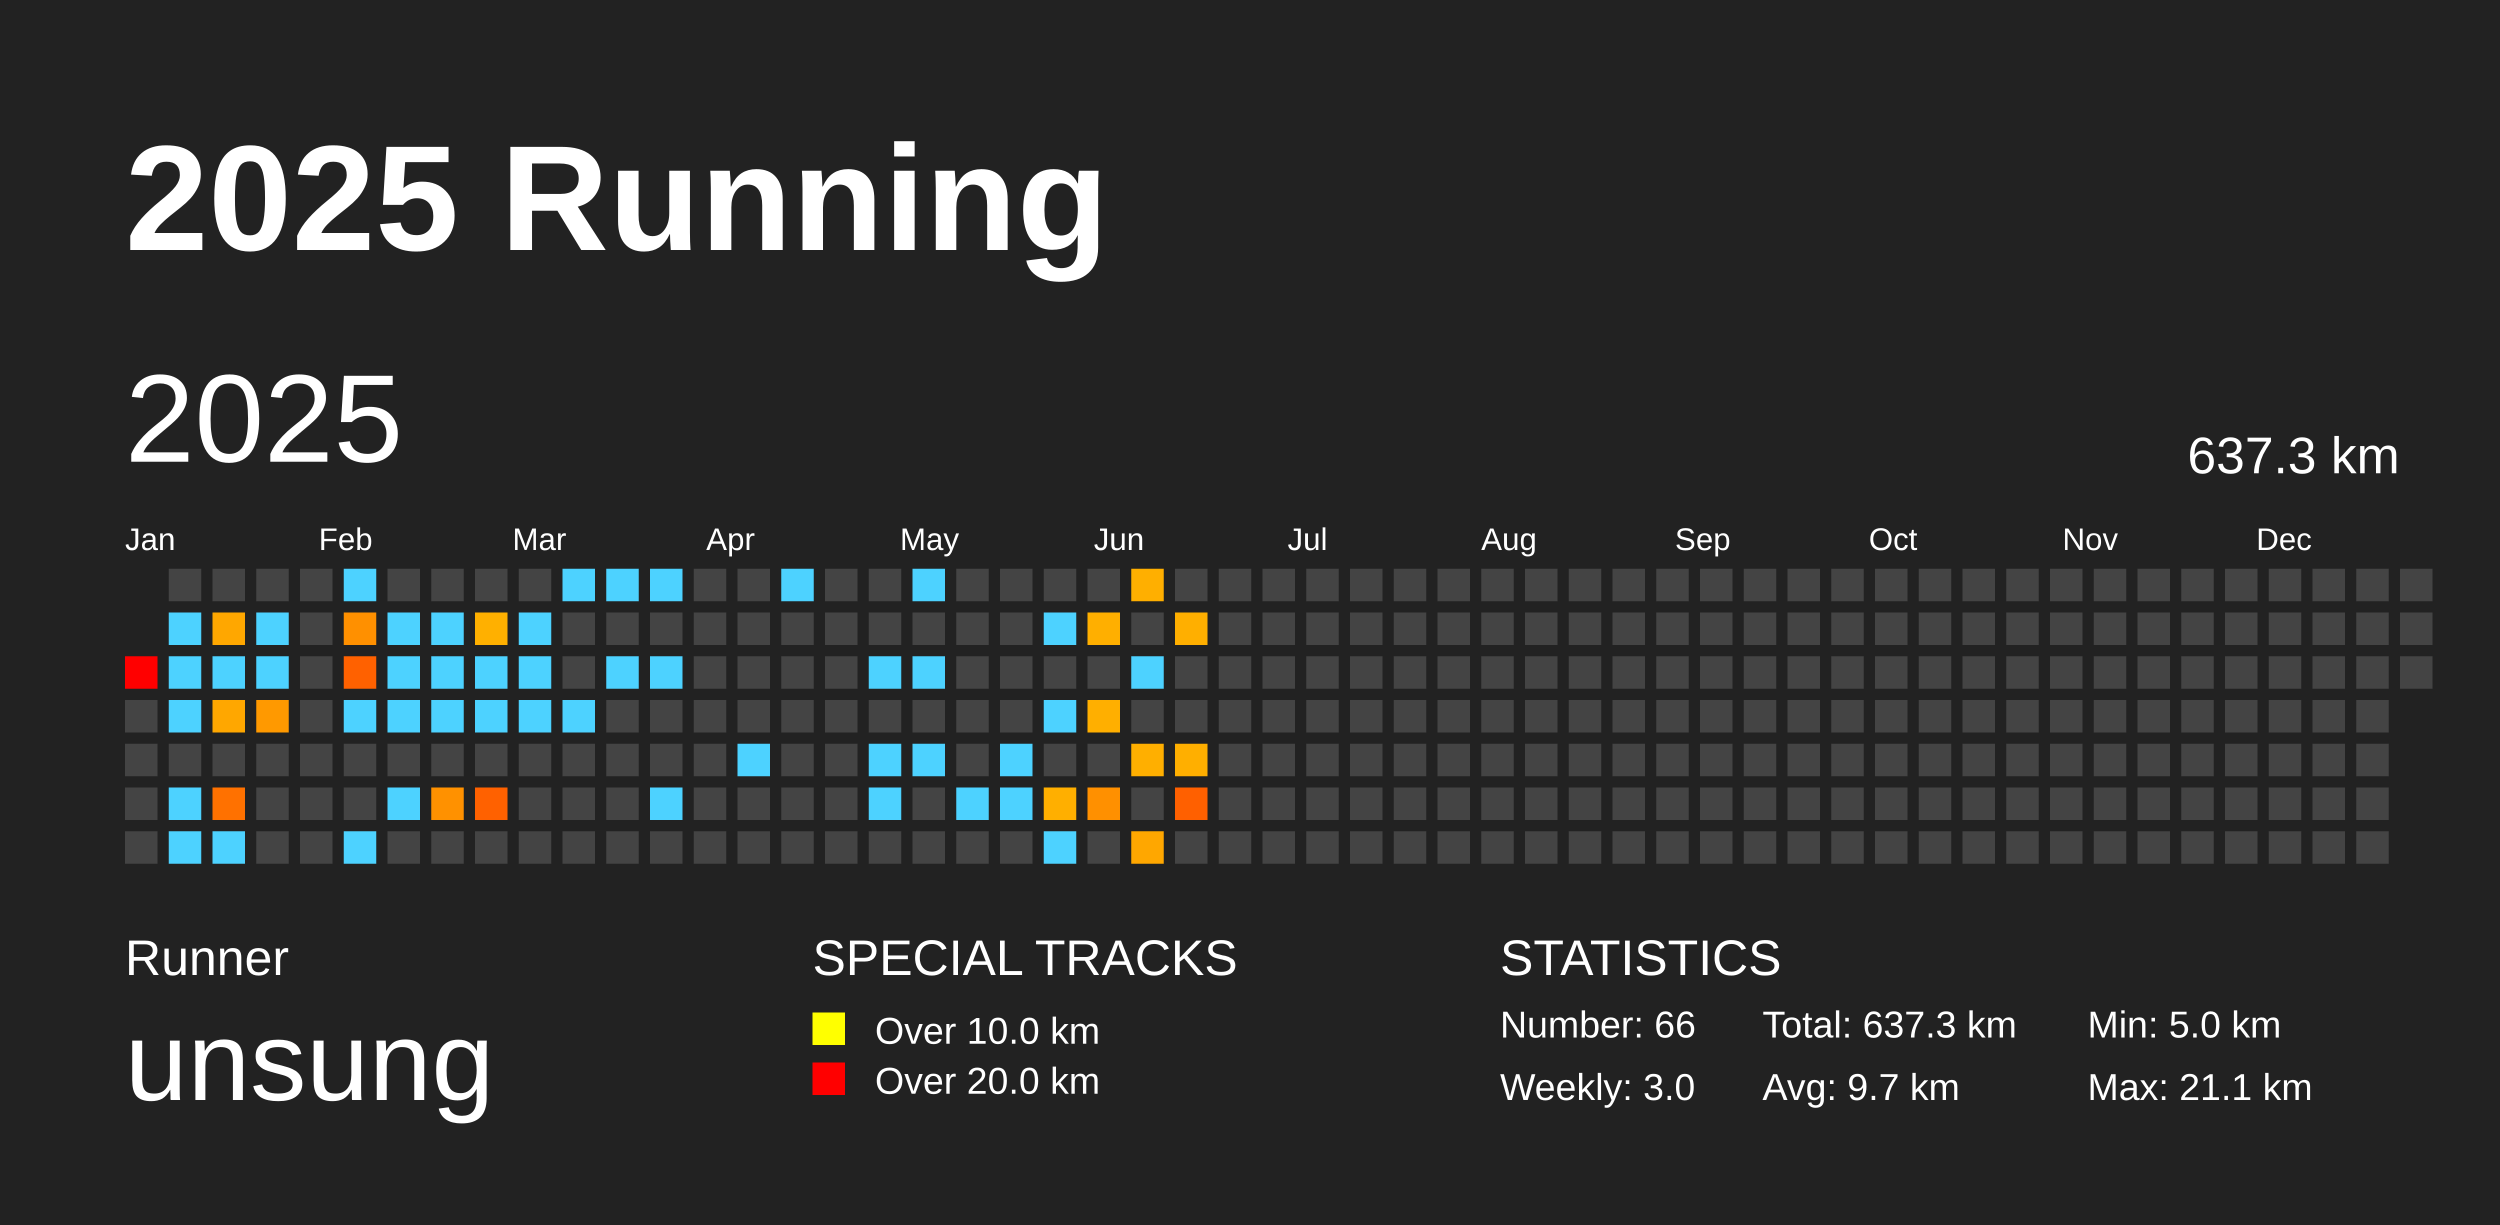
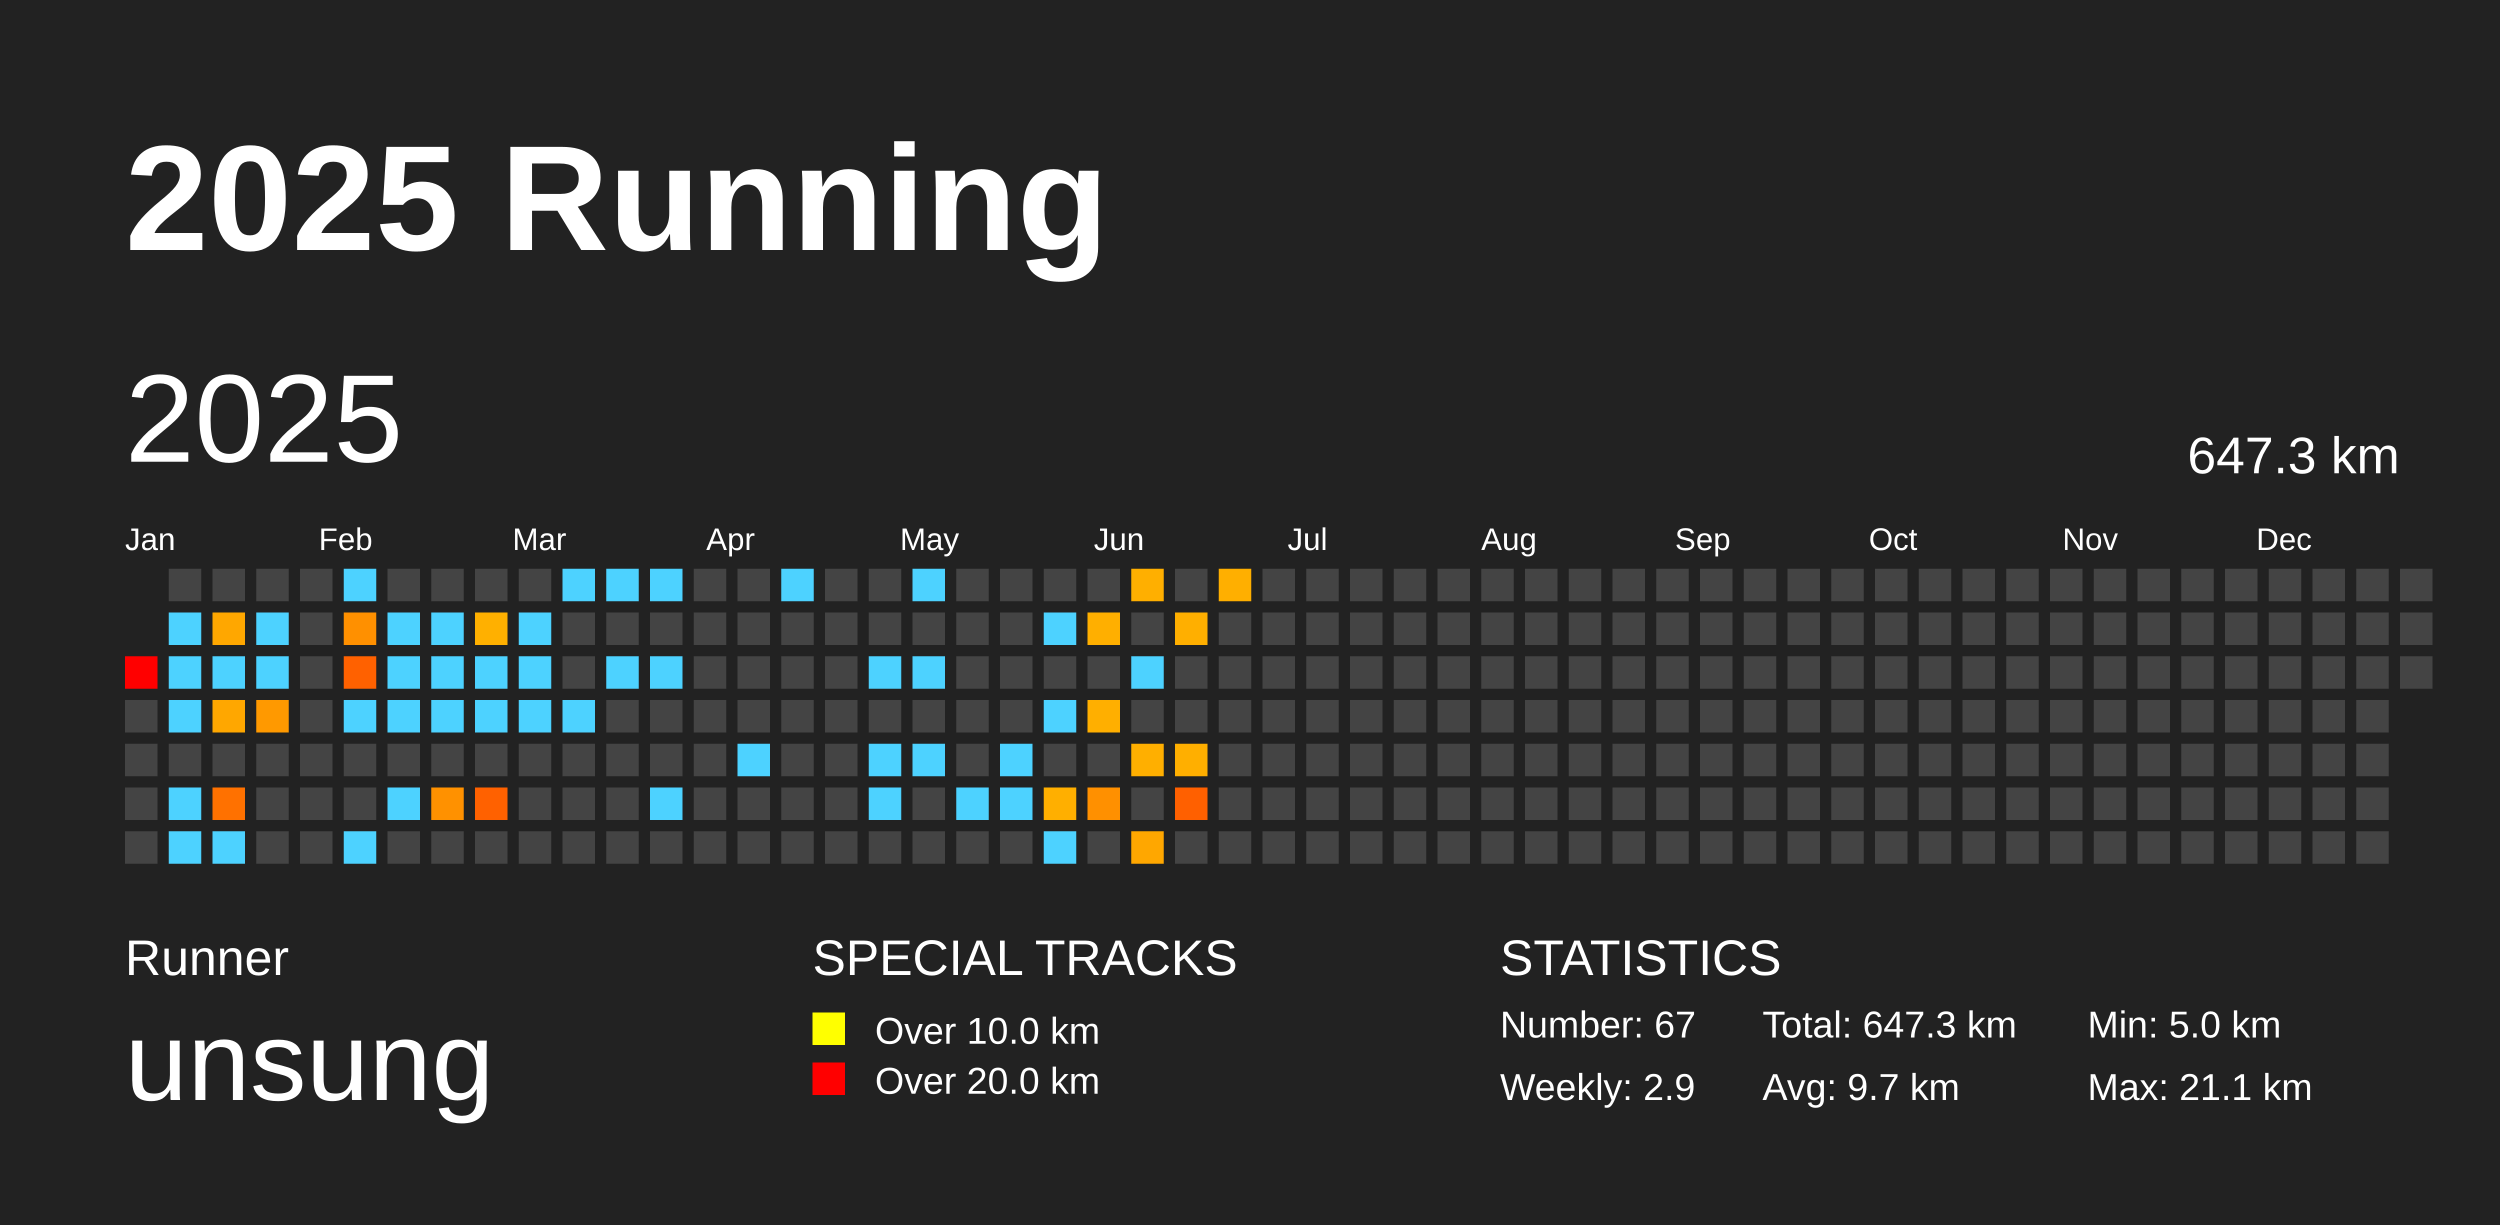
<svg xmlns="http://www.w3.org/2000/svg" baseProfile="full" height="98mm" version="1.1" viewBox="0,0,200,98" width="200mm">
  <defs />
  <rect fill="#222222" height="98" width="200" x="0" y="0" />
  <text fill="#FFFFFF" style="font-size:12px; font-family:Arial; font-weight:bold;" x="10" y="20">2025 Running</text>
  <text fill="#FFFFFF" style="font-size:4px; font-family:Arial" x="10" y="78">Runner</text>
  <text fill="#FFFFFF" style="font-size:9px; font-family:Arial" x="10" y="88">unsung</text>
  <text fill="#FFFFFF" style="font-size:4px; font-family:Arial" x="65" y="78">SPECIAL TRACKS</text>
  <rect fill="yellow" height="2.6" width="2.6" x="65" y="81" />
  <text fill="#FFFFFF" style="font-size:3px; font-family:Arial" x="70" y="83.5">Over 10.0 km</text>
  <rect fill="red" height="2.6" width="2.6" x="65" y="85" />
  <text fill="#FFFFFF" style="font-size:3px; font-family:Arial" x="70" y="87.5">Over 20.0 km</text>
  <text fill="#FFFFFF" style="font-size:4px; font-family:Arial" x="120" y="78">STATISTICS</text>
-   <text fill="#FFFFFF" style="font-size:3px; font-family:Arial" x="120" y="83">Number: 66</text>
-   <text fill="#FFFFFF" style="font-size:3px; font-family:Arial" x="120" y="88">Weekly: 3.0</text>
-   <text fill="#FFFFFF" style="font-size:3px; font-family:Arial" x="141" y="83">Total: 637.3 km</text>
+   <text fill="#FFFFFF" style="font-size:3px; font-family:Arial" x="120" y="83">Number: 67</text>
+   <text fill="#FFFFFF" style="font-size:3px; font-family:Arial" x="120" y="88">Weekly: 2.9</text>
+   <text fill="#FFFFFF" style="font-size:3px; font-family:Arial" x="141" y="83">Total: 647.3 km</text>
  <text fill="#FFFFFF" style="font-size:3px; font-family:Arial" x="141" y="88">Avg: 9.7 km</text>
  <text fill="#FFFFFF" style="font-size:3px; font-family:Arial" x="167" y="83">Min: 5.0 km</text>
  <text fill="#FFFFFF" style="font-size:3px; font-family:Arial" x="167" y="88">Max: 21.1 km</text>
  <text dominant-baseline="hanging" fill="#FFFFFF" style="font-size:10.0px; font-family:Arial;" x="10" y="30">2025</text>
-   <text dominant-baseline="hanging" fill="#FFFFFF" style="font-size:4.125px; font-family:Arial;" x="175" y="35">637.3 km</text>
+   <text dominant-baseline="hanging" fill="#FFFFFF" style="font-size:4.125px; font-family:Arial;" x="175" y="35">647.3 km</text>
  <text fill="#FFFFFF" style="font-size:2.5px; font-family:Arial" x="10.0" y="44">Jan</text>
  <text fill="#FFFFFF" style="font-size:2.5px; font-family:Arial" x="25.5" y="44">Feb</text>
  <text fill="#FFFFFF" style="font-size:2.5px; font-family:Arial" x="41.0" y="44">Mar</text>
  <text fill="#FFFFFF" style="font-size:2.5px; font-family:Arial" x="56.5" y="44">Apr</text>
  <text fill="#FFFFFF" style="font-size:2.5px; font-family:Arial" x="72.0" y="44">May</text>
  <text fill="#FFFFFF" style="font-size:2.5px; font-family:Arial" x="87.5" y="44">Jun</text>
  <text fill="#FFFFFF" style="font-size:2.5px; font-family:Arial" x="103.0" y="44">Jul</text>
  <text fill="#FFFFFF" style="font-size:2.5px; font-family:Arial" x="118.5" y="44">Aug</text>
  <text fill="#FFFFFF" style="font-size:2.5px; font-family:Arial" x="134.0" y="44">Sep</text>
  <text fill="#FFFFFF" style="font-size:2.5px; font-family:Arial" x="149.5" y="44">Oct</text>
  <text fill="#FFFFFF" style="font-size:2.5px; font-family:Arial" x="165.0" y="44">Nov</text>
  <text fill="#FFFFFF" style="font-size:2.5px; font-family:Arial" x="180.5" y="44">Dec</text>
  <rect fill="red" height="2.6" width="2.6" x="10.0" y="52.5" />
  <rect fill="#444444" height="2.6" width="2.6" x="10.0" y="56.0" />
  <rect fill="#444444" height="2.6" width="2.6" x="10.0" y="59.5" />
  <rect fill="#444444" height="2.6" width="2.6" x="10.0" y="63.0" />
  <rect fill="#444444" height="2.6" width="2.6" x="10.0" y="66.5" />
  <rect fill="#444444" height="2.6" width="2.6" x="13.5" y="45.5" />
  <rect fill="#4dd2ff" height="2.6" width="2.6" x="13.5" y="49.0" />
  <rect fill="#4dd2ff" height="2.6" width="2.6" x="13.5" y="52.5" />
  <rect fill="#4dd2ff" height="2.6" width="2.6" x="13.5" y="56.0" />
  <rect fill="#444444" height="2.6" width="2.6" x="13.5" y="59.5" />
  <rect fill="#4dd2ff" height="2.6" width="2.6" x="13.5" y="63.0" />
  <rect fill="#4dd2ff" height="2.6" width="2.6" x="13.5" y="66.5" />
  <rect fill="#444444" height="2.6" width="2.6" x="17.0" y="45.5" />
  <rect fill="#ffa700" height="2.6" width="2.6" x="17.0" y="49.0" />
  <rect fill="#4dd2ff" height="2.6" width="2.6" x="17.0" y="52.5" />
  <rect fill="#ffa700" height="2.6" width="2.6" x="17.0" y="56.0" />
  <rect fill="#444444" height="2.6" width="2.6" x="17.0" y="59.5" />
  <rect fill="#ff7100" height="2.6" width="2.6" x="17.0" y="63.0" />
  <rect fill="#4dd2ff" height="2.6" width="2.6" x="17.0" y="66.5" />
  <rect fill="#444444" height="2.6" width="2.6" x="20.5" y="45.5" />
  <rect fill="#4dd2ff" height="2.6" width="2.6" x="20.5" y="49.0" />
  <rect fill="#4dd2ff" height="2.6" width="2.6" x="20.5" y="52.5" />
  <rect fill="#ff9900" height="2.6" width="2.6" x="20.5" y="56.0" />
  <rect fill="#444444" height="2.6" width="2.6" x="20.5" y="59.5" />
  <rect fill="#444444" height="2.6" width="2.6" x="20.5" y="63.0" />
  <rect fill="#444444" height="2.6" width="2.6" x="20.5" y="66.5" />
  <rect fill="#444444" height="2.6" width="2.6" x="24.0" y="45.5" />
  <rect fill="#444444" height="2.6" width="2.6" x="24.0" y="49.0" />
  <rect fill="#444444" height="2.6" width="2.6" x="24.0" y="52.5" />
  <rect fill="#444444" height="2.6" width="2.6" x="24.0" y="56.0" />
  <rect fill="#444444" height="2.6" width="2.6" x="24.0" y="59.5" />
  <rect fill="#444444" height="2.6" width="2.6" x="24.0" y="63.0" />
  <rect fill="#444444" height="2.6" width="2.6" x="24.0" y="66.5" />
  <rect fill="#4dd2ff" height="2.6" width="2.6" x="27.5" y="45.5" />
  <rect fill="#ff9000" height="2.6" width="2.6" x="27.5" y="49.0" />
  <rect fill="#ff6100" height="2.6" width="2.6" x="27.5" y="52.5" />
  <rect fill="#4dd2ff" height="2.6" width="2.6" x="27.5" y="56.0" />
  <rect fill="#444444" height="2.6" width="2.6" x="27.5" y="59.5" />
  <rect fill="#444444" height="2.6" width="2.6" x="27.5" y="63.0" />
  <rect fill="#4dd2ff" height="2.6" width="2.6" x="27.5" y="66.5" />
  <rect fill="#444444" height="2.6" width="2.6" x="31.0" y="45.5" />
  <rect fill="#4dd2ff" height="2.6" width="2.6" x="31.0" y="49.0" />
  <rect fill="#4dd2ff" height="2.6" width="2.6" x="31.0" y="52.5" />
  <rect fill="#4dd2ff" height="2.6" width="2.6" x="31.0" y="56.0" />
  <rect fill="#444444" height="2.6" width="2.6" x="31.0" y="59.5" />
  <rect fill="#4dd2ff" height="2.6" width="2.6" x="31.0" y="63.0" />
  <rect fill="#444444" height="2.6" width="2.6" x="31.0" y="66.5" />
  <rect fill="#444444" height="2.6" width="2.6" x="34.5" y="45.5" />
  <rect fill="#4dd2ff" height="2.6" width="2.6" x="34.5" y="49.0" />
  <rect fill="#4dd2ff" height="2.6" width="2.6" x="34.5" y="52.5" />
  <rect fill="#4dd2ff" height="2.6" width="2.6" x="34.5" y="56.0" />
  <rect fill="#444444" height="2.6" width="2.6" x="34.5" y="59.5" />
  <rect fill="#ff9100" height="2.6" width="2.6" x="34.5" y="63.0" />
  <rect fill="#444444" height="2.6" width="2.6" x="34.5" y="66.5" />
  <rect fill="#444444" height="2.6" width="2.6" x="38.0" y="45.5" />
  <rect fill="#ffb000" height="2.6" width="2.6" x="38.0" y="49.0" />
  <rect fill="#4dd2ff" height="2.6" width="2.6" x="38.0" y="52.5" />
  <rect fill="#4dd2ff" height="2.6" width="2.6" x="38.0" y="56.0" />
  <rect fill="#444444" height="2.6" width="2.6" x="38.0" y="59.5" />
  <rect fill="#ff6100" height="2.6" width="2.6" x="38.0" y="63.0" />
  <rect fill="#444444" height="2.6" width="2.6" x="38.0" y="66.5" />
  <rect fill="#444444" height="2.6" width="2.6" x="41.5" y="45.5" />
  <rect fill="#4dd2ff" height="2.6" width="2.6" x="41.5" y="49.0" />
  <rect fill="#4dd2ff" height="2.6" width="2.6" x="41.5" y="52.5" />
  <rect fill="#4dd2ff" height="2.6" width="2.6" x="41.5" y="56.0" />
  <rect fill="#444444" height="2.6" width="2.6" x="41.5" y="59.5" />
  <rect fill="#444444" height="2.6" width="2.6" x="41.5" y="63.0" />
  <rect fill="#444444" height="2.6" width="2.6" x="41.5" y="66.5" />
  <rect fill="#4dd2ff" height="2.6" width="2.6" x="45.0" y="45.5" />
  <rect fill="#444444" height="2.6" width="2.6" x="45.0" y="49.0" />
  <rect fill="#444444" height="2.6" width="2.6" x="45.0" y="52.5" />
  <rect fill="#4dd2ff" height="2.6" width="2.6" x="45.0" y="56.0" />
  <rect fill="#444444" height="2.6" width="2.6" x="45.0" y="59.5" />
  <rect fill="#444444" height="2.6" width="2.6" x="45.0" y="63.0" />
  <rect fill="#444444" height="2.6" width="2.6" x="45.0" y="66.5" />
  <rect fill="#4dd2ff" height="2.6" width="2.6" x="48.5" y="45.5" />
  <rect fill="#444444" height="2.6" width="2.6" x="48.5" y="49.0" />
  <rect fill="#4dd2ff" height="2.6" width="2.6" x="48.5" y="52.5" />
  <rect fill="#444444" height="2.6" width="2.6" x="48.5" y="56.0" />
  <rect fill="#444444" height="2.6" width="2.6" x="48.5" y="59.5" />
  <rect fill="#444444" height="2.6" width="2.6" x="48.5" y="63.0" />
  <rect fill="#444444" height="2.6" width="2.6" x="48.5" y="66.5" />
  <rect fill="#4dd2ff" height="2.6" width="2.6" x="52.0" y="45.5" />
  <rect fill="#444444" height="2.6" width="2.6" x="52.0" y="49.0" />
  <rect fill="#4dd2ff" height="2.6" width="2.6" x="52.0" y="52.5" />
  <rect fill="#444444" height="2.6" width="2.6" x="52.0" y="56.0" />
  <rect fill="#444444" height="2.6" width="2.6" x="52.0" y="59.5" />
  <rect fill="#4dd2ff" height="2.6" width="2.6" x="52.0" y="63.0" />
  <rect fill="#444444" height="2.6" width="2.6" x="52.0" y="66.5" />
  <rect fill="#444444" height="2.6" width="2.6" x="55.5" y="45.5" />
  <rect fill="#444444" height="2.6" width="2.6" x="55.5" y="49.0" />
  <rect fill="#444444" height="2.6" width="2.6" x="55.5" y="52.5" />
  <rect fill="#444444" height="2.6" width="2.6" x="55.5" y="56.0" />
  <rect fill="#444444" height="2.6" width="2.6" x="55.5" y="59.5" />
  <rect fill="#444444" height="2.6" width="2.6" x="55.5" y="63.0" />
  <rect fill="#444444" height="2.6" width="2.6" x="55.5" y="66.5" />
  <rect fill="#444444" height="2.6" width="2.6" x="59.0" y="45.5" />
  <rect fill="#444444" height="2.6" width="2.6" x="59.0" y="49.0" />
  <rect fill="#444444" height="2.6" width="2.6" x="59.0" y="52.5" />
  <rect fill="#444444" height="2.6" width="2.6" x="59.0" y="56.0" />
  <rect fill="#4dd2ff" height="2.6" width="2.6" x="59.0" y="59.5" />
  <rect fill="#444444" height="2.6" width="2.6" x="59.0" y="63.0" />
  <rect fill="#444444" height="2.6" width="2.6" x="59.0" y="66.5" />
  <rect fill="#4dd2ff" height="2.6" width="2.6" x="62.5" y="45.5" />
  <rect fill="#444444" height="2.6" width="2.6" x="62.5" y="49.0" />
  <rect fill="#444444" height="2.6" width="2.6" x="62.5" y="52.5" />
  <rect fill="#444444" height="2.6" width="2.6" x="62.5" y="56.0" />
  <rect fill="#444444" height="2.6" width="2.6" x="62.5" y="59.5" />
  <rect fill="#444444" height="2.6" width="2.6" x="62.5" y="63.0" />
  <rect fill="#444444" height="2.6" width="2.6" x="62.5" y="66.5" />
  <rect fill="#444444" height="2.6" width="2.6" x="66.0" y="45.5" />
  <rect fill="#444444" height="2.6" width="2.6" x="66.0" y="49.0" />
  <rect fill="#444444" height="2.6" width="2.6" x="66.0" y="52.5" />
  <rect fill="#444444" height="2.6" width="2.6" x="66.0" y="56.0" />
  <rect fill="#444444" height="2.6" width="2.6" x="66.0" y="59.5" />
  <rect fill="#444444" height="2.6" width="2.6" x="66.0" y="63.0" />
  <rect fill="#444444" height="2.6" width="2.6" x="66.0" y="66.5" />
  <rect fill="#444444" height="2.6" width="2.6" x="69.5" y="45.5" />
  <rect fill="#444444" height="2.6" width="2.6" x="69.5" y="49.0" />
  <rect fill="#4dd2ff" height="2.6" width="2.6" x="69.5" y="52.5" />
  <rect fill="#444444" height="2.6" width="2.6" x="69.5" y="56.0" />
  <rect fill="#4dd2ff" height="2.6" width="2.6" x="69.5" y="59.5" />
  <rect fill="#4dd2ff" height="2.6" width="2.6" x="69.5" y="63.0" />
  <rect fill="#444444" height="2.6" width="2.6" x="69.5" y="66.5" />
  <rect fill="#4dd2ff" height="2.6" width="2.6" x="73.0" y="45.5" />
  <rect fill="#444444" height="2.6" width="2.6" x="73.0" y="49.0" />
  <rect fill="#4dd2ff" height="2.6" width="2.6" x="73.0" y="52.5" />
  <rect fill="#444444" height="2.6" width="2.6" x="73.0" y="56.0" />
  <rect fill="#4dd2ff" height="2.6" width="2.6" x="73.0" y="59.5" />
  <rect fill="#444444" height="2.6" width="2.6" x="73.0" y="63.0" />
  <rect fill="#444444" height="2.6" width="2.6" x="73.0" y="66.5" />
  <rect fill="#444444" height="2.6" width="2.6" x="76.5" y="45.5" />
  <rect fill="#444444" height="2.6" width="2.6" x="76.5" y="49.0" />
  <rect fill="#444444" height="2.6" width="2.6" x="76.5" y="52.5" />
  <rect fill="#444444" height="2.6" width="2.6" x="76.5" y="56.0" />
  <rect fill="#444444" height="2.6" width="2.6" x="76.5" y="59.5" />
  <rect fill="#4dd2ff" height="2.6" width="2.6" x="76.5" y="63.0" />
  <rect fill="#444444" height="2.6" width="2.6" x="76.5" y="66.5" />
  <rect fill="#444444" height="2.6" width="2.6" x="80.0" y="45.5" />
  <rect fill="#444444" height="2.6" width="2.6" x="80.0" y="49.0" />
  <rect fill="#444444" height="2.6" width="2.6" x="80.0" y="52.5" />
  <rect fill="#444444" height="2.6" width="2.6" x="80.0" y="56.0" />
  <rect fill="#4dd2ff" height="2.6" width="2.6" x="80.0" y="59.5" />
  <rect fill="#4dd2ff" height="2.6" width="2.6" x="80.0" y="63.0" />
  <rect fill="#444444" height="2.6" width="2.6" x="80.0" y="66.5" />
  <rect fill="#444444" height="2.6" width="2.6" x="83.5" y="45.5" />
  <rect fill="#4dd2ff" height="2.6" width="2.6" x="83.5" y="49.0" />
  <rect fill="#444444" height="2.6" width="2.6" x="83.5" y="52.5" />
  <rect fill="#4dd2ff" height="2.6" width="2.6" x="83.5" y="56.0" />
  <rect fill="#444444" height="2.6" width="2.6" x="83.5" y="59.5" />
  <rect fill="#ffaf00" height="2.6" width="2.6" x="83.5" y="63.0" />
  <rect fill="#4dd2ff" height="2.6" width="2.6" x="83.5" y="66.5" />
  <rect fill="#444444" height="2.6" width="2.6" x="87.0" y="45.5" />
  <rect fill="#ffaf00" height="2.6" width="2.6" x="87.0" y="49.0" />
  <rect fill="#444444" height="2.6" width="2.6" x="87.0" y="52.5" />
  <rect fill="#ffaf00" height="2.6" width="2.6" x="87.0" y="56.0" />
  <rect fill="#444444" height="2.6" width="2.6" x="87.0" y="59.5" />
  <rect fill="#ff9000" height="2.6" width="2.6" x="87.0" y="63.0" />
  <rect fill="#444444" height="2.6" width="2.6" x="87.0" y="66.5" />
  <rect fill="#ffaf00" height="2.6" width="2.6" x="90.5" y="45.5" />
  <rect fill="#444444" height="2.6" width="2.6" x="90.5" y="49.0" />
  <rect fill="#4dd2ff" height="2.6" width="2.6" x="90.5" y="52.5" />
  <rect fill="#444444" height="2.6" width="2.6" x="90.5" y="56.0" />
  <rect fill="#ffaf00" height="2.6" width="2.6" x="90.5" y="59.5" />
  <rect fill="#444444" height="2.6" width="2.6" x="90.5" y="63.0" />
  <rect fill="#ffa700" height="2.6" width="2.6" x="90.5" y="66.5" />
  <rect fill="#444444" height="2.6" width="2.6" x="94.0" y="45.5" />
  <rect fill="#ffaf00" height="2.6" width="2.6" x="94.0" y="49.0" />
  <rect fill="#444444" height="2.6" width="2.6" x="94.0" y="52.5" />
  <rect fill="#444444" height="2.6" width="2.6" x="94.0" y="56.0" />
  <rect fill="#ffaf00" height="2.6" width="2.6" x="94.0" y="59.5" />
  <rect fill="#ff6000" height="2.6" width="2.6" x="94.0" y="63.0" />
  <rect fill="#444444" height="2.6" width="2.6" x="94.0" y="66.5" />
-   <rect fill="#444444" height="2.6" width="2.6" x="97.5" y="45.5" />
+   <rect fill="#ffaf00" height="2.6" width="2.6" x="97.5" y="45.5" />
  <rect fill="#444444" height="2.6" width="2.6" x="97.5" y="49.0" />
  <rect fill="#444444" height="2.6" width="2.6" x="97.5" y="52.5" />
  <rect fill="#444444" height="2.6" width="2.6" x="97.5" y="56.0" />
  <rect fill="#444444" height="2.6" width="2.6" x="97.5" y="59.5" />
  <rect fill="#444444" height="2.6" width="2.6" x="97.5" y="63.0" />
  <rect fill="#444444" height="2.6" width="2.6" x="97.5" y="66.5" />
  <rect fill="#444444" height="2.6" width="2.6" x="101.0" y="45.5" />
  <rect fill="#444444" height="2.6" width="2.6" x="101.0" y="49.0" />
  <rect fill="#444444" height="2.6" width="2.6" x="101.0" y="52.5" />
  <rect fill="#444444" height="2.6" width="2.6" x="101.0" y="56.0" />
  <rect fill="#444444" height="2.6" width="2.6" x="101.0" y="59.5" />
  <rect fill="#444444" height="2.6" width="2.6" x="101.0" y="63.0" />
  <rect fill="#444444" height="2.6" width="2.6" x="101.0" y="66.5" />
  <rect fill="#444444" height="2.6" width="2.6" x="104.5" y="45.5" />
  <rect fill="#444444" height="2.6" width="2.6" x="104.5" y="49.0" />
  <rect fill="#444444" height="2.6" width="2.6" x="104.5" y="52.5" />
  <rect fill="#444444" height="2.6" width="2.6" x="104.5" y="56.0" />
  <rect fill="#444444" height="2.6" width="2.6" x="104.5" y="59.5" />
  <rect fill="#444444" height="2.6" width="2.6" x="104.5" y="63.0" />
  <rect fill="#444444" height="2.6" width="2.6" x="104.5" y="66.5" />
  <rect fill="#444444" height="2.6" width="2.6" x="108.0" y="45.5" />
  <rect fill="#444444" height="2.6" width="2.6" x="108.0" y="49.0" />
  <rect fill="#444444" height="2.6" width="2.6" x="108.0" y="52.5" />
  <rect fill="#444444" height="2.6" width="2.6" x="108.0" y="56.0" />
  <rect fill="#444444" height="2.6" width="2.6" x="108.0" y="59.5" />
  <rect fill="#444444" height="2.6" width="2.6" x="108.0" y="63.0" />
  <rect fill="#444444" height="2.6" width="2.6" x="108.0" y="66.5" />
  <rect fill="#444444" height="2.6" width="2.6" x="111.5" y="45.5" />
  <rect fill="#444444" height="2.6" width="2.6" x="111.5" y="49.0" />
  <rect fill="#444444" height="2.6" width="2.6" x="111.5" y="52.5" />
  <rect fill="#444444" height="2.6" width="2.6" x="111.5" y="56.0" />
  <rect fill="#444444" height="2.6" width="2.6" x="111.5" y="59.5" />
  <rect fill="#444444" height="2.6" width="2.6" x="111.5" y="63.0" />
  <rect fill="#444444" height="2.6" width="2.6" x="111.5" y="66.5" />
  <rect fill="#444444" height="2.6" width="2.6" x="115.0" y="45.5" />
  <rect fill="#444444" height="2.6" width="2.6" x="115.0" y="49.0" />
  <rect fill="#444444" height="2.6" width="2.6" x="115.0" y="52.5" />
  <rect fill="#444444" height="2.6" width="2.6" x="115.0" y="56.0" />
  <rect fill="#444444" height="2.6" width="2.6" x="115.0" y="59.5" />
  <rect fill="#444444" height="2.6" width="2.6" x="115.0" y="63.0" />
  <rect fill="#444444" height="2.6" width="2.6" x="115.0" y="66.5" />
  <rect fill="#444444" height="2.6" width="2.6" x="118.5" y="45.5" />
  <rect fill="#444444" height="2.6" width="2.6" x="118.5" y="49.0" />
  <rect fill="#444444" height="2.6" width="2.6" x="118.5" y="52.5" />
  <rect fill="#444444" height="2.6" width="2.6" x="118.5" y="56.0" />
  <rect fill="#444444" height="2.6" width="2.6" x="118.5" y="59.5" />
  <rect fill="#444444" height="2.6" width="2.6" x="118.5" y="63.0" />
  <rect fill="#444444" height="2.6" width="2.6" x="118.5" y="66.5" />
  <rect fill="#444444" height="2.6" width="2.6" x="122.0" y="45.5" />
  <rect fill="#444444" height="2.6" width="2.6" x="122.0" y="49.0" />
  <rect fill="#444444" height="2.6" width="2.6" x="122.0" y="52.5" />
  <rect fill="#444444" height="2.6" width="2.6" x="122.0" y="56.0" />
  <rect fill="#444444" height="2.6" width="2.6" x="122.0" y="59.5" />
  <rect fill="#444444" height="2.6" width="2.6" x="122.0" y="63.0" />
  <rect fill="#444444" height="2.6" width="2.6" x="122.0" y="66.5" />
  <rect fill="#444444" height="2.6" width="2.6" x="125.5" y="45.5" />
  <rect fill="#444444" height="2.6" width="2.6" x="125.5" y="49.0" />
  <rect fill="#444444" height="2.6" width="2.6" x="125.5" y="52.5" />
  <rect fill="#444444" height="2.6" width="2.6" x="125.5" y="56.0" />
  <rect fill="#444444" height="2.6" width="2.6" x="125.5" y="59.5" />
  <rect fill="#444444" height="2.6" width="2.6" x="125.5" y="63.0" />
  <rect fill="#444444" height="2.6" width="2.6" x="125.5" y="66.5" />
  <rect fill="#444444" height="2.6" width="2.6" x="129.0" y="45.5" />
  <rect fill="#444444" height="2.6" width="2.6" x="129.0" y="49.0" />
  <rect fill="#444444" height="2.6" width="2.6" x="129.0" y="52.5" />
  <rect fill="#444444" height="2.6" width="2.6" x="129.0" y="56.0" />
  <rect fill="#444444" height="2.6" width="2.6" x="129.0" y="59.5" />
  <rect fill="#444444" height="2.6" width="2.6" x="129.0" y="63.0" />
  <rect fill="#444444" height="2.6" width="2.6" x="129.0" y="66.5" />
  <rect fill="#444444" height="2.6" width="2.6" x="132.5" y="45.5" />
  <rect fill="#444444" height="2.6" width="2.6" x="132.5" y="49.0" />
  <rect fill="#444444" height="2.6" width="2.6" x="132.5" y="52.5" />
  <rect fill="#444444" height="2.6" width="2.6" x="132.5" y="56.0" />
  <rect fill="#444444" height="2.6" width="2.6" x="132.5" y="59.5" />
  <rect fill="#444444" height="2.6" width="2.6" x="132.5" y="63.0" />
  <rect fill="#444444" height="2.6" width="2.6" x="132.5" y="66.5" />
  <rect fill="#444444" height="2.6" width="2.6" x="136.0" y="45.5" />
  <rect fill="#444444" height="2.6" width="2.6" x="136.0" y="49.0" />
  <rect fill="#444444" height="2.6" width="2.6" x="136.0" y="52.5" />
  <rect fill="#444444" height="2.6" width="2.6" x="136.0" y="56.0" />
  <rect fill="#444444" height="2.6" width="2.6" x="136.0" y="59.5" />
  <rect fill="#444444" height="2.6" width="2.6" x="136.0" y="63.0" />
  <rect fill="#444444" height="2.6" width="2.6" x="136.0" y="66.5" />
  <rect fill="#444444" height="2.6" width="2.6" x="139.5" y="45.5" />
  <rect fill="#444444" height="2.6" width="2.6" x="139.5" y="49.0" />
  <rect fill="#444444" height="2.6" width="2.6" x="139.5" y="52.5" />
  <rect fill="#444444" height="2.6" width="2.6" x="139.5" y="56.0" />
  <rect fill="#444444" height="2.6" width="2.6" x="139.5" y="59.5" />
  <rect fill="#444444" height="2.6" width="2.6" x="139.5" y="63.0" />
  <rect fill="#444444" height="2.6" width="2.6" x="139.5" y="66.5" />
  <rect fill="#444444" height="2.6" width="2.6" x="143.0" y="45.5" />
  <rect fill="#444444" height="2.6" width="2.6" x="143.0" y="49.0" />
  <rect fill="#444444" height="2.6" width="2.6" x="143.0" y="52.5" />
  <rect fill="#444444" height="2.6" width="2.6" x="143.0" y="56.0" />
  <rect fill="#444444" height="2.6" width="2.6" x="143.0" y="59.5" />
  <rect fill="#444444" height="2.6" width="2.6" x="143.0" y="63.0" />
  <rect fill="#444444" height="2.6" width="2.6" x="143.0" y="66.5" />
  <rect fill="#444444" height="2.6" width="2.6" x="146.5" y="45.5" />
  <rect fill="#444444" height="2.6" width="2.6" x="146.5" y="49.0" />
  <rect fill="#444444" height="2.6" width="2.6" x="146.5" y="52.5" />
  <rect fill="#444444" height="2.6" width="2.6" x="146.5" y="56.0" />
  <rect fill="#444444" height="2.6" width="2.6" x="146.5" y="59.5" />
  <rect fill="#444444" height="2.6" width="2.6" x="146.5" y="63.0" />
  <rect fill="#444444" height="2.6" width="2.6" x="146.5" y="66.5" />
  <rect fill="#444444" height="2.6" width="2.6" x="150.0" y="45.5" />
  <rect fill="#444444" height="2.6" width="2.6" x="150.0" y="49.0" />
  <rect fill="#444444" height="2.6" width="2.6" x="150.0" y="52.5" />
  <rect fill="#444444" height="2.6" width="2.6" x="150.0" y="56.0" />
  <rect fill="#444444" height="2.6" width="2.6" x="150.0" y="59.5" />
  <rect fill="#444444" height="2.6" width="2.6" x="150.0" y="63.0" />
  <rect fill="#444444" height="2.6" width="2.6" x="150.0" y="66.5" />
  <rect fill="#444444" height="2.6" width="2.6" x="153.5" y="45.5" />
  <rect fill="#444444" height="2.6" width="2.6" x="153.5" y="49.0" />
  <rect fill="#444444" height="2.6" width="2.6" x="153.5" y="52.5" />
  <rect fill="#444444" height="2.6" width="2.6" x="153.5" y="56.0" />
  <rect fill="#444444" height="2.6" width="2.6" x="153.5" y="59.5" />
  <rect fill="#444444" height="2.6" width="2.6" x="153.5" y="63.0" />
  <rect fill="#444444" height="2.6" width="2.6" x="153.5" y="66.5" />
  <rect fill="#444444" height="2.6" width="2.6" x="157.0" y="45.5" />
  <rect fill="#444444" height="2.6" width="2.6" x="157.0" y="49.0" />
  <rect fill="#444444" height="2.6" width="2.6" x="157.0" y="52.5" />
  <rect fill="#444444" height="2.6" width="2.6" x="157.0" y="56.0" />
  <rect fill="#444444" height="2.6" width="2.6" x="157.0" y="59.5" />
  <rect fill="#444444" height="2.6" width="2.6" x="157.0" y="63.0" />
  <rect fill="#444444" height="2.6" width="2.6" x="157.0" y="66.5" />
  <rect fill="#444444" height="2.6" width="2.6" x="160.5" y="45.5" />
  <rect fill="#444444" height="2.6" width="2.6" x="160.5" y="49.0" />
  <rect fill="#444444" height="2.6" width="2.6" x="160.5" y="52.5" />
  <rect fill="#444444" height="2.6" width="2.6" x="160.5" y="56.0" />
  <rect fill="#444444" height="2.6" width="2.6" x="160.5" y="59.5" />
  <rect fill="#444444" height="2.6" width="2.6" x="160.5" y="63.0" />
  <rect fill="#444444" height="2.6" width="2.6" x="160.5" y="66.5" />
  <rect fill="#444444" height="2.6" width="2.6" x="164.0" y="45.5" />
  <rect fill="#444444" height="2.6" width="2.6" x="164.0" y="49.0" />
  <rect fill="#444444" height="2.6" width="2.6" x="164.0" y="52.5" />
  <rect fill="#444444" height="2.6" width="2.6" x="164.0" y="56.0" />
  <rect fill="#444444" height="2.6" width="2.6" x="164.0" y="59.5" />
  <rect fill="#444444" height="2.6" width="2.6" x="164.0" y="63.0" />
  <rect fill="#444444" height="2.6" width="2.6" x="164.0" y="66.5" />
  <rect fill="#444444" height="2.6" width="2.6" x="167.5" y="45.5" />
  <rect fill="#444444" height="2.6" width="2.6" x="167.5" y="49.0" />
  <rect fill="#444444" height="2.6" width="2.6" x="167.5" y="52.5" />
  <rect fill="#444444" height="2.6" width="2.6" x="167.5" y="56.0" />
  <rect fill="#444444" height="2.6" width="2.6" x="167.5" y="59.5" />
  <rect fill="#444444" height="2.6" width="2.6" x="167.5" y="63.0" />
  <rect fill="#444444" height="2.6" width="2.6" x="167.5" y="66.5" />
  <rect fill="#444444" height="2.6" width="2.6" x="171.0" y="45.5" />
  <rect fill="#444444" height="2.6" width="2.6" x="171.0" y="49.0" />
  <rect fill="#444444" height="2.6" width="2.6" x="171.0" y="52.5" />
  <rect fill="#444444" height="2.6" width="2.6" x="171.0" y="56.0" />
  <rect fill="#444444" height="2.6" width="2.6" x="171.0" y="59.5" />
  <rect fill="#444444" height="2.6" width="2.6" x="171.0" y="63.0" />
  <rect fill="#444444" height="2.6" width="2.6" x="171.0" y="66.5" />
  <rect fill="#444444" height="2.6" width="2.6" x="174.5" y="45.5" />
  <rect fill="#444444" height="2.6" width="2.6" x="174.5" y="49.0" />
  <rect fill="#444444" height="2.6" width="2.6" x="174.5" y="52.5" />
  <rect fill="#444444" height="2.6" width="2.6" x="174.5" y="56.0" />
  <rect fill="#444444" height="2.6" width="2.6" x="174.5" y="59.5" />
  <rect fill="#444444" height="2.6" width="2.6" x="174.5" y="63.0" />
  <rect fill="#444444" height="2.6" width="2.6" x="174.5" y="66.5" />
  <rect fill="#444444" height="2.6" width="2.6" x="178.0" y="45.5" />
  <rect fill="#444444" height="2.6" width="2.6" x="178.0" y="49.0" />
  <rect fill="#444444" height="2.6" width="2.6" x="178.0" y="52.5" />
  <rect fill="#444444" height="2.6" width="2.6" x="178.0" y="56.0" />
  <rect fill="#444444" height="2.6" width="2.6" x="178.0" y="59.5" />
  <rect fill="#444444" height="2.6" width="2.6" x="178.0" y="63.0" />
  <rect fill="#444444" height="2.6" width="2.6" x="178.0" y="66.5" />
  <rect fill="#444444" height="2.6" width="2.6" x="181.5" y="45.5" />
  <rect fill="#444444" height="2.6" width="2.6" x="181.5" y="49.0" />
  <rect fill="#444444" height="2.6" width="2.6" x="181.5" y="52.5" />
  <rect fill="#444444" height="2.6" width="2.6" x="181.5" y="56.0" />
  <rect fill="#444444" height="2.6" width="2.6" x="181.5" y="59.5" />
  <rect fill="#444444" height="2.6" width="2.6" x="181.5" y="63.0" />
  <rect fill="#444444" height="2.6" width="2.6" x="181.5" y="66.5" />
  <rect fill="#444444" height="2.6" width="2.6" x="185.0" y="45.5" />
  <rect fill="#444444" height="2.6" width="2.6" x="185.0" y="49.0" />
  <rect fill="#444444" height="2.6" width="2.6" x="185.0" y="52.5" />
  <rect fill="#444444" height="2.6" width="2.6" x="185.0" y="56.0" />
  <rect fill="#444444" height="2.6" width="2.6" x="185.0" y="59.5" />
  <rect fill="#444444" height="2.6" width="2.6" x="185.0" y="63.0" />
  <rect fill="#444444" height="2.6" width="2.6" x="185.0" y="66.5" />
  <rect fill="#444444" height="2.6" width="2.6" x="188.5" y="45.5" />
  <rect fill="#444444" height="2.6" width="2.6" x="188.5" y="49.0" />
  <rect fill="#444444" height="2.6" width="2.6" x="188.5" y="52.5" />
  <rect fill="#444444" height="2.6" width="2.6" x="188.5" y="56.0" />
  <rect fill="#444444" height="2.6" width="2.6" x="188.5" y="59.5" />
  <rect fill="#444444" height="2.6" width="2.6" x="188.5" y="63.0" />
  <rect fill="#444444" height="2.6" width="2.6" x="188.5" y="66.5" />
  <rect fill="#444444" height="2.6" width="2.6" x="192.0" y="45.5" />
  <rect fill="#444444" height="2.6" width="2.6" x="192.0" y="49.0" />
  <rect fill="#444444" height="2.6" width="2.6" x="192.0" y="52.5" />
</svg>
